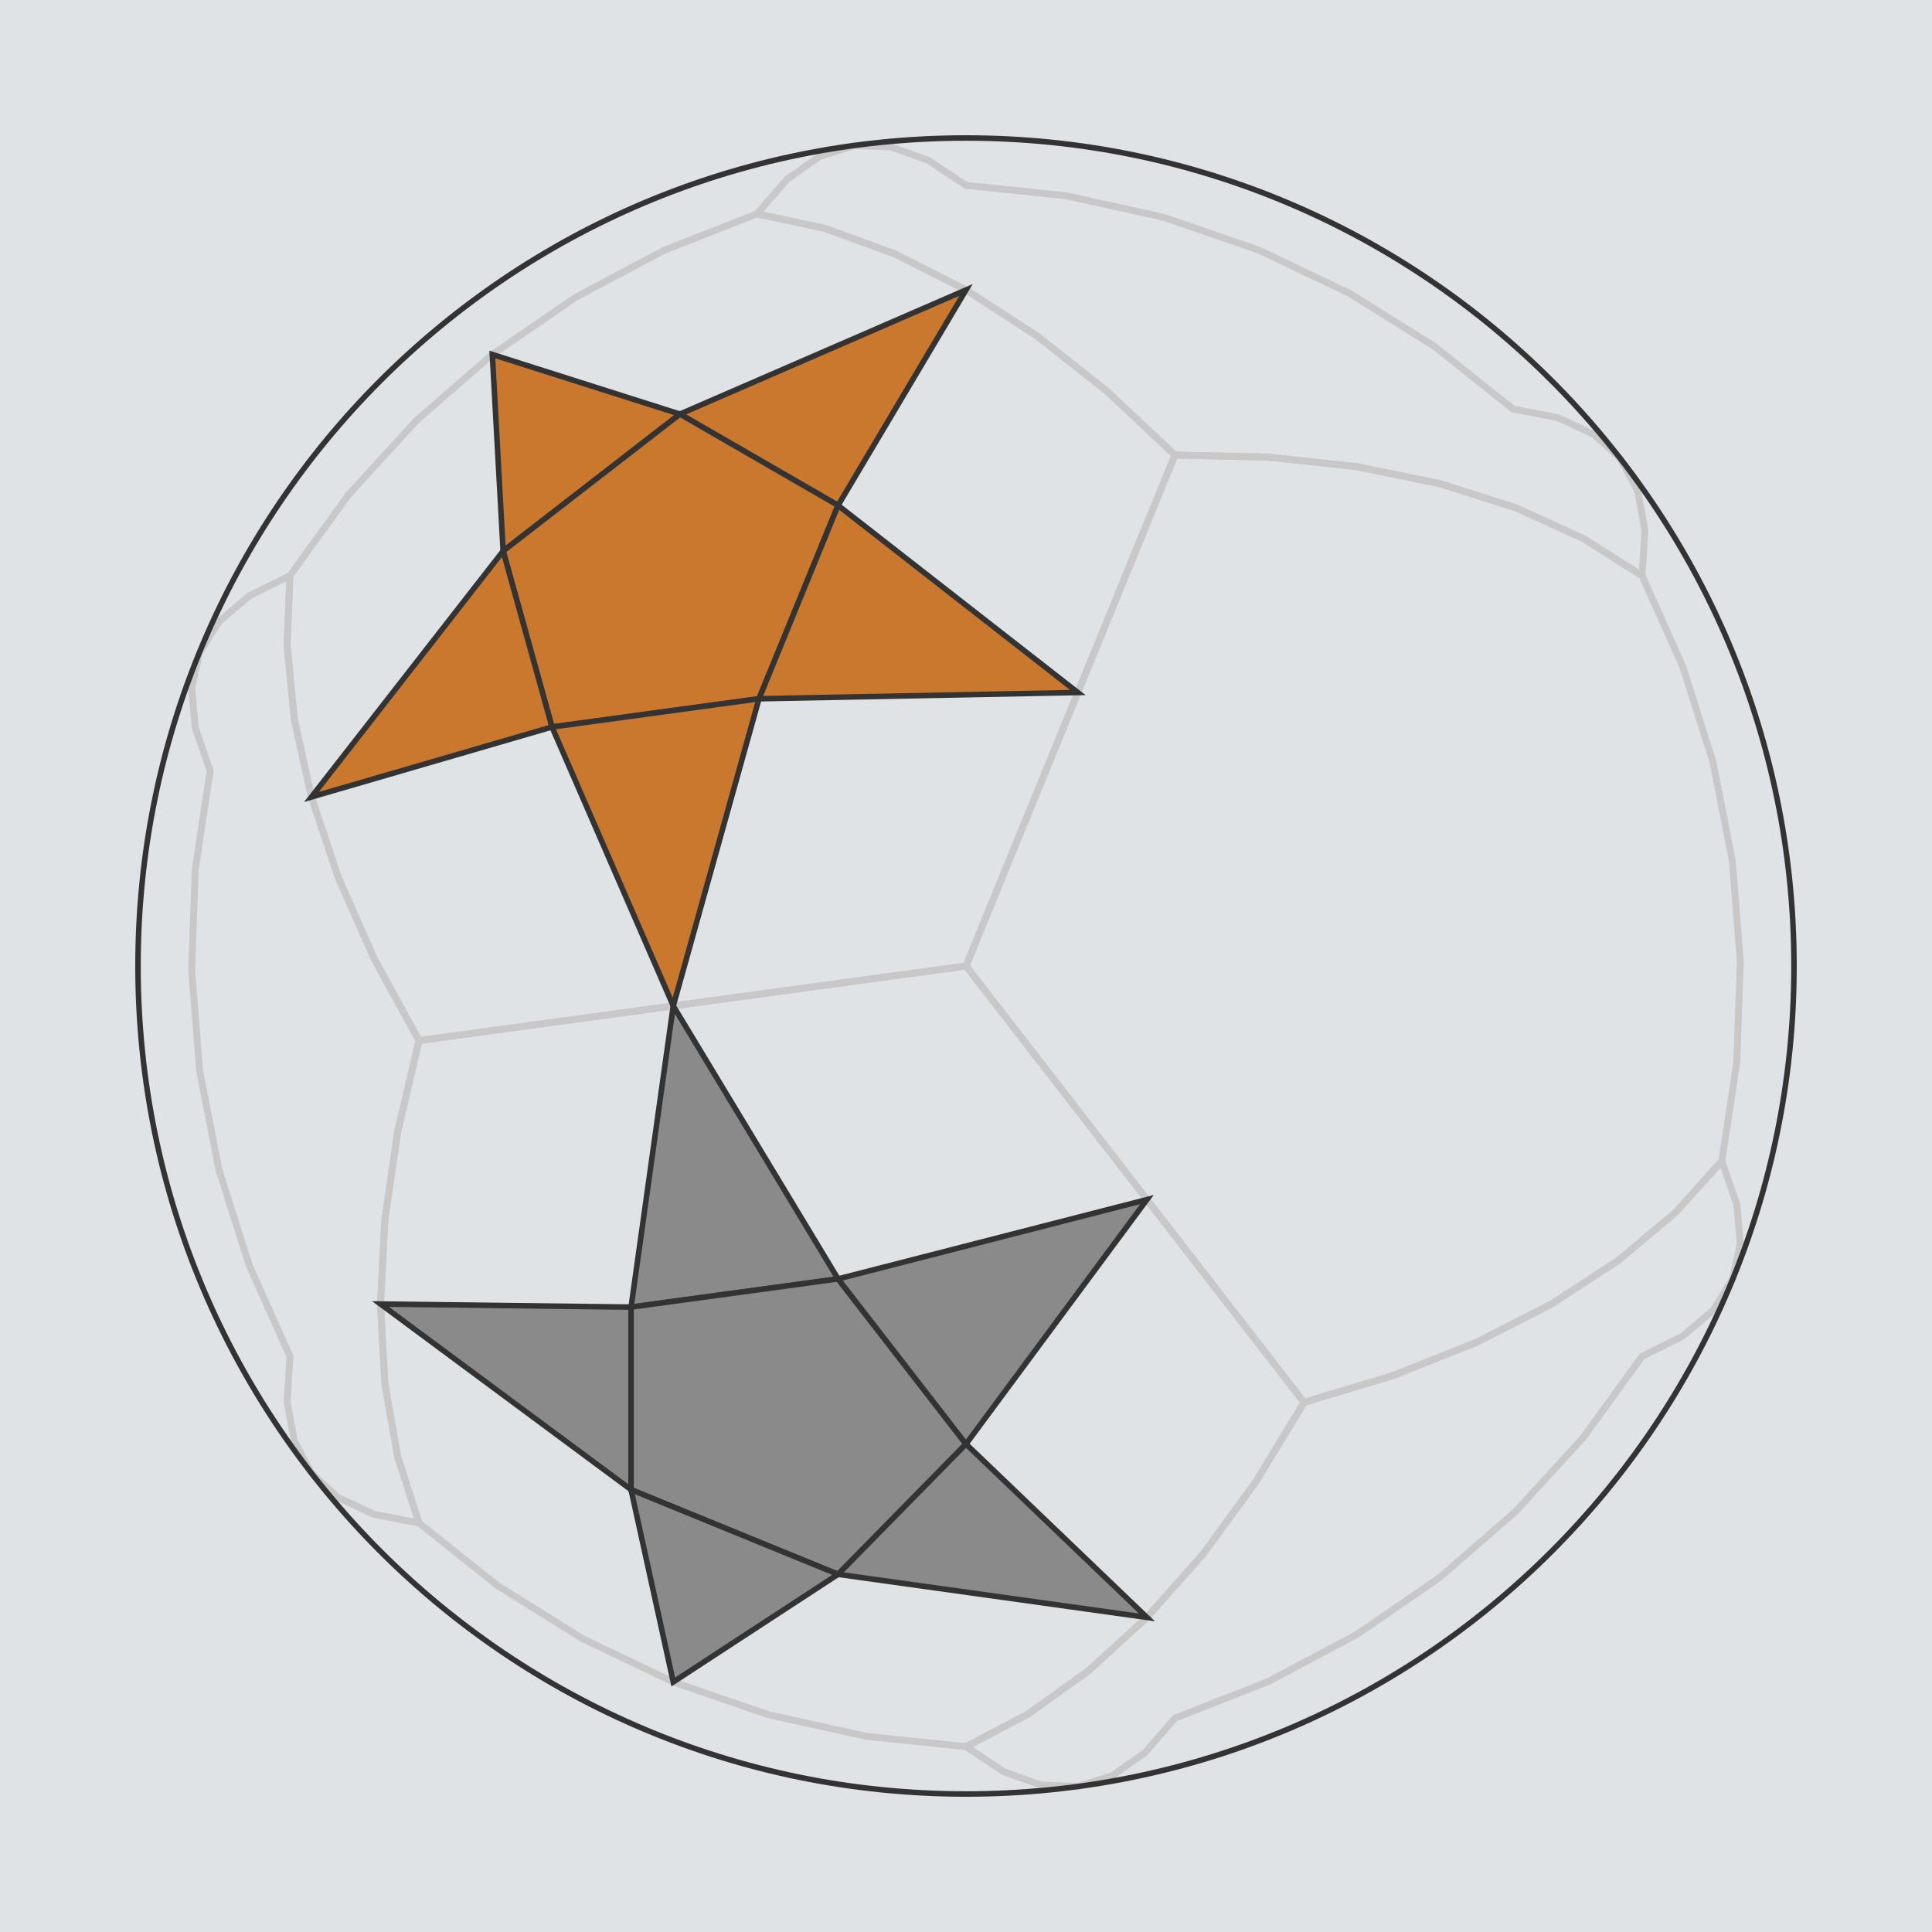
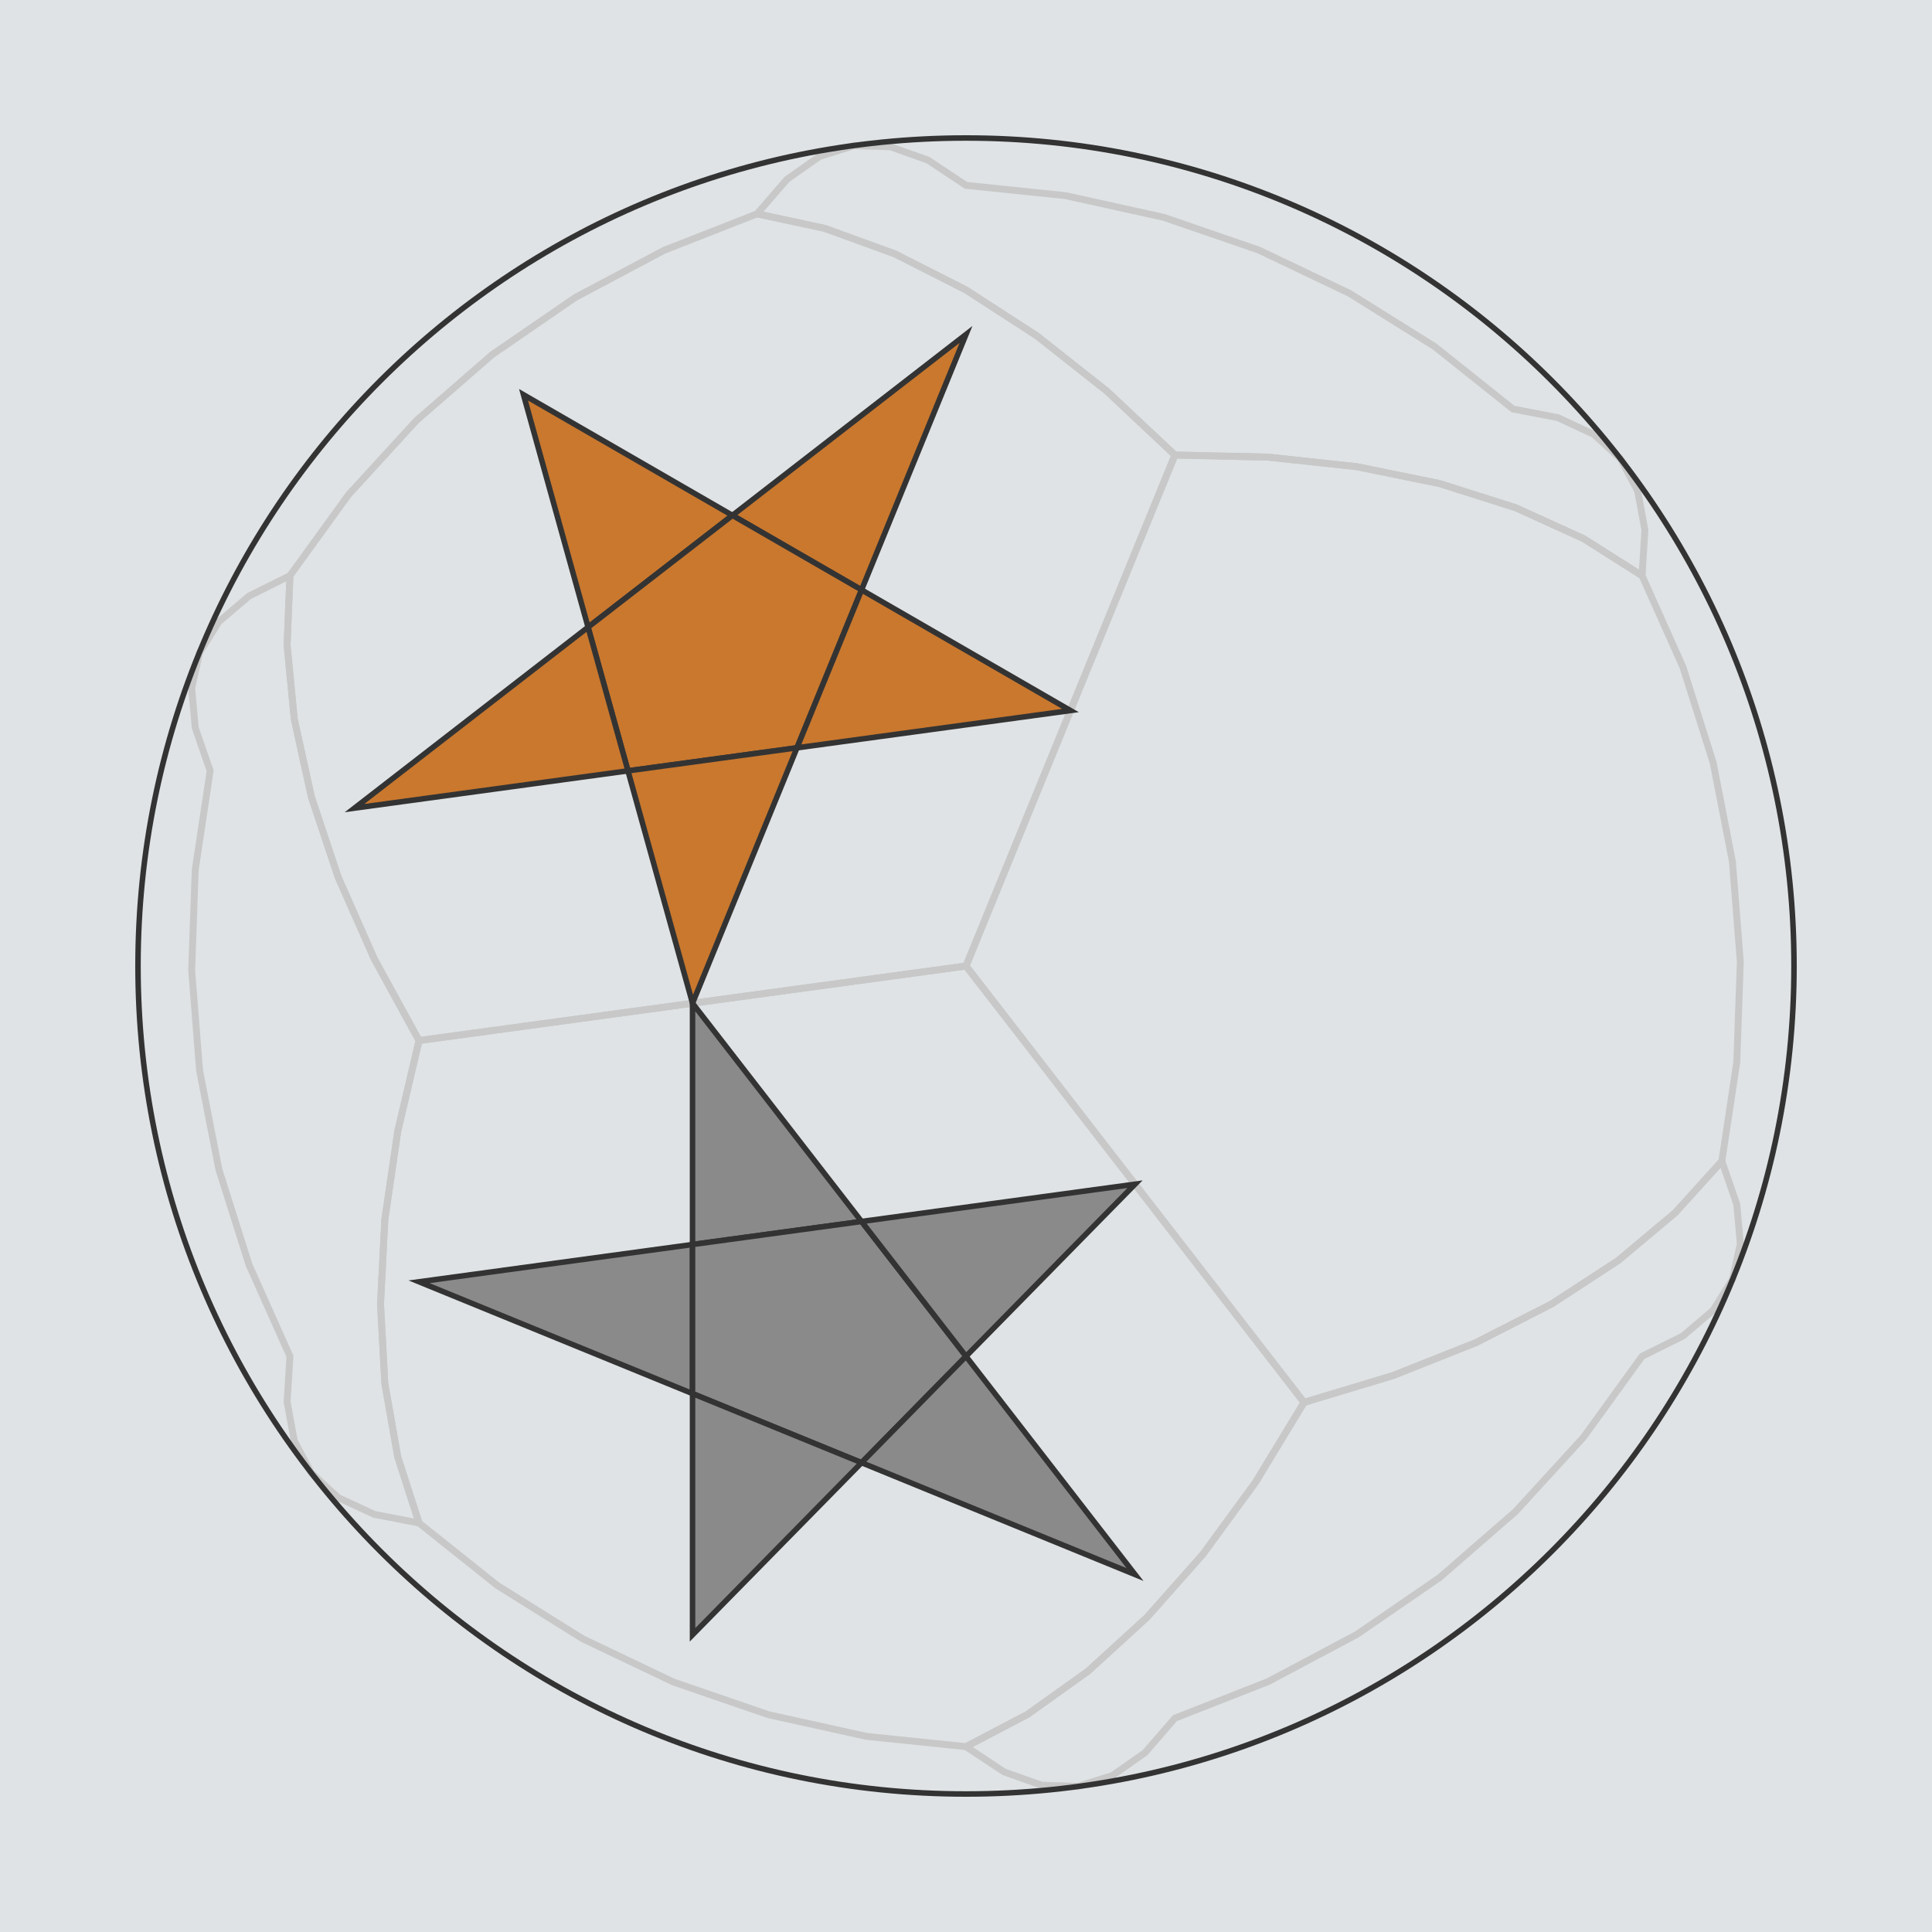
- <svg xmlns="http://www.w3.org/2000/svg" viewBox="-70.00 -70.00 140.00 140.00" width="140" height="140" data-orb-view="vertex-3" data-projection="spherical">
+ <svg xmlns="http://www.w3.org/2000/svg" viewBox="-70.00 -70.00 140.00 140.00" width="140" height="140" data-orb-view="vertex-3" data-projection="faceted">
  <rect x="-70.00" y="-70.00" width="140.00" height="140.00" fill="#dfe3e5" pointer-events="none" />
-   <path d="M0,0 L-7.213,0.983 L-14.319,1.952 L-21.213,2.891 L-27.794,3.788 L-33.965,4.629 L-39.634,5.402 L-41.178,11.975 L-42.113,18.37 L-42.426,24.495 L-42.113,30.258 L-41.178,35.573 L-39.634,40.363 L-33.965,44.885 L-27.794,48.743 L-21.213,51.881 L-14.319,54.253 L-7.213,55.823 L0,56.569 L4.458,54.232 L8.849,51.095 L13.111,47.203 L17.178,42.613 L20.991,37.394 L24.495,31.623 L20.991,27.1 L17.178,22.177 L13.111,16.926 L8.849,11.425 L4.458,5.755 L0,0 Z" fill="none" stroke="#c8c8c8" stroke-width="0.5" data-orb-scaffold="true" pointer-events="none" />
-   <path d="M-39.634,5.402 L-42.88,-0.518 L-45.493,-6.43 L-47.434,-12.247 L-48.674,-17.884 L-49.196,-23.256 L-48.99,-28.284 L-51.95,-26.812 L-54.144,-24.945 L-55.537,-22.708 L-56.11,-20.136 L-55.853,-17.267 L-54.772,-14.142 L-55.853,-6.972 L-56.11,0.301 L-55.537,7.569 L-54.144,14.726 L-51.95,21.665 L-48.99,28.284 L-49.196,31.584 L-48.674,34.417 L-47.434,36.742 L-45.493,38.524 L-42.88,39.737 L-39.634,40.363 L-41.178,35.573 L-42.113,30.258 L-42.426,24.495 L-42.113,18.37 L-41.178,11.975 L-39.634,5.402 Z" fill="none" stroke="#c8c8c8" stroke-width="0.5" data-orb-scaffold="true" pointer-events="none" />
-   <path d="M48.99,-28.284 L49.196,-31.584 L48.674,-34.417 L47.434,-36.742 L45.493,-38.524 L42.88,-39.737 L39.634,-40.363 L33.965,-44.885 L27.794,-48.743 L21.213,-51.881 L14.319,-54.253 L7.213,-55.823 L0,-56.569 L-2.755,-58.397 L-5.469,-59.362 L-8.103,-59.45 L-10.617,-58.66 L-12.973,-57.004 L-15.139,-54.505 L-10.218,-53.447 L-5.147,-51.6 L0,-48.99 L5.147,-45.656 L10.218,-41.648 L15.139,-37.025 L21.889,-36.876 L28.315,-36.183 L34.324,-34.956 L39.825,-33.211 L44.738,-30.977 L48.99,-28.284 Z" fill="none" stroke="#c8c8c8" stroke-width="0.5" data-orb-scaffold="true" pointer-events="none" />
-   <path d="M15.139,-37.025 L10.218,-41.648 L5.147,-45.656 L0,-48.99 L-5.147,-51.6 L-10.218,-53.447 L-15.139,-54.505 L-21.889,-51.857 L-28.315,-48.442 L-34.324,-44.312 L-39.825,-39.527 L-44.738,-34.158 L-48.99,-28.284 L-49.196,-23.256 L-48.674,-17.884 L-47.434,-12.247 L-45.493,-6.43 L-42.88,-0.518 L-39.634,5.402 L-33.965,4.629 L-27.794,3.788 L-21.213,2.891 L-14.319,1.952 L-7.213,0.983 L0,0 L2.755,-6.738 L5.469,-13.376 L8.103,-19.817 L10.617,-25.965 L12.973,-31.729 L15.139,-37.025 Z" fill="none" stroke="#c8c8c8" stroke-width="0.5" data-orb-scaffold="true" pointer-events="none" />
-   <path d="M24.495,31.623 L20.991,37.394 L17.178,42.613 L13.111,47.203 L8.849,51.095 L4.458,54.232 L0,56.569 L2.755,58.397 L5.469,59.362 L8.103,59.45 L10.617,58.66 L12.973,57.004 L15.139,54.505 L21.889,51.857 L28.315,48.442 L34.324,44.312 L39.825,39.527 L44.738,34.158 L48.99,28.284 L51.95,26.812 L54.144,24.945 L55.537,22.708 L56.11,20.136 L55.853,17.267 L54.772,14.142 L51.396,17.874 L47.26,21.342 L42.426,24.495 L36.966,27.286 L30.959,29.673 L24.495,31.623 Z" fill="none" stroke="#c8c8c8" stroke-width="0.5" data-orb-scaffold="true" pointer-events="none" />
-   <path d="M54.772,14.142 L55.853,6.972 L56.11,-0.301 L55.537,-7.569 L54.144,-14.726 L51.95,-21.665 L48.99,-28.284 L44.738,-30.977 L39.825,-33.211 L34.324,-34.956 L28.315,-36.183 L21.889,-36.876 L15.139,-37.025 L12.973,-31.729 L10.617,-25.965 L8.103,-19.817 L5.469,-13.376 L2.755,-6.738 L0,0 L4.458,5.755 L8.849,11.425 L13.111,16.926 L17.178,22.177 L20.991,27.1 L24.495,31.623 L30.959,29.673 L36.966,27.286 L42.426,24.495 L47.26,21.342 L51.396,17.874 L54.772,14.142 Z" fill="none" stroke="#c8c8c8" stroke-width="0.5" data-orb-scaffold="true" pointer-events="none" />
+   <path d="M0,0 L-7.213,0.983 L-14.319,1.952 L-21.213,2.891 L-27.794,3.788 L-33.965,4.629 L-39.634,5.402 L-41.178,11.975 L-42.113,18.37 L-42.426,24.495 L-42.113,30.258 L-41.178,35.573 L-39.634,40.363 L-33.965,44.885 L-27.794,48.743 L-21.213,51.881 L-14.319,54.253 L-7.213,55.823 L0,56.569 L4.458,54.232 L8.849,51.095 L13.111,47.203 L17.178,42.613 L20.991,37.394 L24.495,31.623 L20.991,27.1 L17.178,22.177 L13.111,16.926 L8.849,11.425 L4.458,5.755 L0,0 Z" fill="none" stroke="#c8c8c8" stroke-width="0.5" data-orb-base-face="0" data-orb-scaffold="true" pointer-events="none" />
+   <path d="M-39.634,5.402 L-42.88,-0.518 L-45.493,-6.43 L-47.434,-12.247 L-48.674,-17.884 L-49.196,-23.256 L-48.99,-28.284 L-51.95,-26.812 L-54.144,-24.945 L-55.537,-22.708 L-56.11,-20.136 L-55.853,-17.267 L-54.772,-14.142 L-55.853,-6.972 L-56.11,0.301 L-55.537,7.569 L-54.144,14.726 L-51.95,21.665 L-48.99,28.284 L-49.196,31.584 L-48.674,34.417 L-47.434,36.742 L-45.493,38.524 L-42.88,39.737 L-39.634,40.363 L-41.178,35.573 L-42.113,30.258 L-42.426,24.495 L-42.113,18.37 L-41.178,11.975 L-39.634,5.402 Z" fill="none" stroke="#c8c8c8" stroke-width="0.5" data-orb-base-face="1" data-orb-scaffold="true" pointer-events="none" />
+   <path d="M48.99,-28.284 L49.196,-31.584 L48.674,-34.417 L47.434,-36.742 L45.493,-38.524 L42.88,-39.737 L39.634,-40.363 L33.965,-44.885 L27.794,-48.743 L21.213,-51.881 L14.319,-54.253 L7.213,-55.823 L0,-56.569 L-2.755,-58.397 L-5.469,-59.362 L-8.103,-59.45 L-10.617,-58.66 L-12.973,-57.004 L-15.139,-54.505 L-10.218,-53.447 L-5.147,-51.6 L0,-48.99 L5.147,-45.656 L10.218,-41.648 L15.139,-37.025 L21.889,-36.876 L28.315,-36.183 L34.324,-34.956 L39.825,-33.211 L44.738,-30.977 L48.99,-28.284 Z" fill="none" stroke="#c8c8c8" stroke-width="0.5" data-orb-base-face="4" data-orb-scaffold="true" pointer-events="none" />
+   <path d="M15.139,-37.025 L10.218,-41.648 L5.147,-45.656 L0,-48.99 L-5.147,-51.6 L-10.218,-53.447 L-15.139,-54.505 L-21.889,-51.857 L-28.315,-48.442 L-34.324,-44.312 L-39.825,-39.527 L-44.738,-34.158 L-48.99,-28.284 L-49.196,-23.256 L-48.674,-17.884 L-47.434,-12.247 L-45.493,-6.43 L-42.88,-0.518 L-39.634,5.402 L-33.965,4.629 L-27.794,3.788 L-21.213,2.891 L-14.319,1.952 L-7.213,0.983 L0,0 L2.755,-6.738 L5.469,-13.376 L8.103,-19.817 L10.617,-25.965 L12.973,-31.729 L15.139,-37.025 Z" fill="none" stroke="#c8c8c8" stroke-width="0.5" data-orb-base-face="5" data-orb-scaffold="true" pointer-events="none" />
+   <path d="M24.495,31.623 L20.991,37.394 L17.178,42.613 L13.111,47.203 L8.849,51.095 L4.458,54.232 L0,56.569 L2.755,58.397 L5.469,59.362 L8.103,59.45 L10.617,58.66 L12.973,57.004 L15.139,54.505 L21.889,51.857 L28.315,48.442 L34.324,44.312 L39.825,39.527 L44.738,34.158 L48.99,28.284 L51.95,26.812 L54.144,24.945 L55.537,22.708 L56.11,20.136 L55.853,17.267 L54.772,14.142 L51.396,17.874 L47.26,21.342 L42.426,24.495 L36.966,27.286 L30.959,29.673 L24.495,31.623 Z" fill="none" stroke="#c8c8c8" stroke-width="0.5" data-orb-base-face="10" data-orb-scaffold="true" pointer-events="none" />
+   <path d="M54.772,14.142 L55.853,6.972 L56.11,-0.301 L55.537,-7.569 L54.144,-14.726 L51.95,-21.665 L48.99,-28.284 L44.738,-30.977 L39.825,-33.211 L34.324,-34.956 L28.315,-36.183 L21.889,-36.876 L15.139,-37.025 L12.973,-31.729 L10.617,-25.965 L8.103,-19.817 L5.469,-13.376 L2.755,-6.738 L0,0 L4.458,5.755 L8.849,11.425 L13.111,16.926 L17.178,22.177 L20.991,27.1 L24.495,31.623 L30.959,29.673 L36.966,27.286 L42.426,24.495 L47.26,21.342 L51.396,17.874 L54.772,14.142 Z" fill="none" stroke="#c8c8c8" stroke-width="0.5" data-orb-base-face="11" data-orb-scaffold="true" pointer-events="none" />
  <circle cx="0" cy="0" r="60.00" fill="none" stroke="#333333" stroke-width="0.4" data-orb-silhouette="true" />
  <clipPath id="orb-limb">
    <circle cx="0" cy="0" r="60.00" />
  </clipPath>
  <g clip-path="url(#orb-limb)">
-     <path d="M-24.27,24.717 L-21.213,2.891 L-9.271,22.673 L-24.27,24.717 Z" fill="#8a8a8a" stroke="#333333" stroke-width="0.4" data-face-index="0" data-sides="3" data-orb-view="vertex-3" data-projection="spherical" data-orb-base-face="0" />
-     <path d="M-24.27,24.717 L-24.27,37.949 L-42.426,24.495 L-24.27,24.717 Z" fill="#8a8a8a" stroke="#333333" stroke-width="0.4" data-face-index="1" data-sides="3" data-orb-view="vertex-3" data-projection="spherical" data-orb-base-face="0" />
-     <path d="M-24.27,37.949 L-24.27,24.717 L-9.271,22.673 L0,34.641 L-9.271,44.082 L-24.27,37.949 Z" fill="#8a8a8a" stroke="#333333" stroke-width="0.4" data-face-index="2" data-sides="5" data-orb-view="vertex-3" data-projection="spherical" data-orb-base-face="0" />
-     <path d="M-21.213,51.881 L-24.27,37.949 L-9.271,44.082 L-21.213,51.881 Z" fill="#8a8a8a" stroke="#333333" stroke-width="0.4" data-face-index="3" data-sides="3" data-orb-view="vertex-3" data-projection="spherical" data-orb-base-face="0" />
-     <path d="M13.111,47.203 L-9.271,44.082 L0,34.641 L13.111,47.203 Z" fill="#8a8a8a" stroke="#333333" stroke-width="0.4" data-face-index="4" data-sides="3" data-orb-view="vertex-3" data-projection="spherical" data-orb-base-face="0" />
-     <path d="M13.111,16.926 L0,34.641 L-9.271,22.673 L13.111,16.926 Z" fill="#8a8a8a" stroke="#333333" stroke-width="0.4" data-face-index="5" data-sides="3" data-orb-view="vertex-3" data-projection="spherical" data-orb-base-face="0" />
-     <path d="M-20.73,-39.993 L0,-48.99 L-9.271,-33.377 L-20.73,-39.993 Z" fill="#c9782e" stroke="#333333" stroke-width="0.4" data-face-index="6" data-sides="3" data-orb-view="vertex-3" data-projection="spherical" data-orb-base-face="5" data-orb-highlight="true" />
-     <path d="M-20.73,-39.993 L-33.541,-30.07 L-34.324,-44.312 L-20.73,-39.993 Z" fill="#c9782e" stroke="#333333" stroke-width="0.4" data-face-index="7" data-sides="3" data-orb-view="vertex-3" data-projection="spherical" data-orb-base-face="5" data-orb-highlight="true" />
-     <path d="M-33.541,-30.07 L-20.73,-39.993 L-9.271,-33.377 L-15,-19.365 L-30,-17.32 L-33.541,-30.07 Z" fill="#c9782e" stroke="#333333" stroke-width="0.4" data-face-index="8" data-sides="5" data-orb-view="vertex-3" data-projection="spherical" data-orb-base-face="5" data-orb-highlight="true" />
-     <path d="M-47.434,-12.247 L-33.541,-30.07 L-30,-17.32 L-47.434,-12.247 Z" fill="#c9782e" stroke="#333333" stroke-width="0.4" data-face-index="9" data-sides="3" data-orb-view="vertex-3" data-projection="spherical" data-orb-base-face="5" data-orb-highlight="true" />
-     <path d="M-21.213,2.891 L-30,-17.32 L-15,-19.365 L-21.213,2.891 Z" fill="#c9782e" stroke="#333333" stroke-width="0.4" data-face-index="10" data-sides="3" data-orb-view="vertex-3" data-projection="spherical" data-orb-base-face="5" data-orb-highlight="true" />
-     <path d="M8.103,-19.817 L-15,-19.365 L-9.271,-33.377 L8.103,-19.817 Z" fill="#c9782e" stroke="#333333" stroke-width="0.4" data-face-index="11" data-sides="3" data-orb-view="vertex-3" data-projection="spherical" data-orb-base-face="5" data-orb-highlight="true" />
+     <path d="M-19.817,20.181 L-19.817,2.701 L-7.569,18.512 L-19.817,20.181 Z" fill="#8a8a8a" stroke="#333333" stroke-width="0.4" data-face-index="0" data-sides="3" data-orb-view="vertex-3" data-projection="faceted" data-orb-base-face="0" />
+     <path d="M-19.817,20.181 L-19.817,30.985 L-39.634,22.883 L-19.817,20.181 Z" fill="#8a8a8a" stroke="#333333" stroke-width="0.4" data-face-index="1" data-sides="3" data-orb-view="vertex-3" data-projection="faceted" data-orb-base-face="0" />
+     <path d="M-19.817,30.985 L-19.817,20.181 L-7.569,18.512 L0,28.284 L-7.569,35.993 L-19.817,30.985 Z" fill="#8a8a8a" stroke="#333333" stroke-width="0.4" data-face-index="2" data-sides="5" data-orb-view="vertex-3" data-projection="faceted" data-orb-base-face="0" />
+     <path d="M-19.817,48.466 L-19.817,30.985 L-7.569,35.993 L-19.817,48.466 Z" fill="#8a8a8a" stroke="#333333" stroke-width="0.4" data-face-index="3" data-sides="3" data-orb-view="vertex-3" data-projection="faceted" data-orb-base-face="0" />
+     <path d="M12.247,44.096 L-7.569,35.993 L0,28.284 L12.247,44.096 Z" fill="#8a8a8a" stroke="#333333" stroke-width="0.4" data-face-index="4" data-sides="3" data-orb-view="vertex-3" data-projection="faceted" data-orb-base-face="0" />
+     <path d="M12.247,15.811 L0,28.284 L-7.569,18.512 L12.247,15.811 Z" fill="#8a8a8a" stroke="#333333" stroke-width="0.4" data-face-index="5" data-sides="3" data-orb-view="vertex-3" data-projection="faceted" data-orb-base-face="0" />
+     <path d="M-16.926,-32.654 L0,-45.765 L-7.569,-27.253 L-16.926,-32.654 Z" fill="#c9782e" stroke="#333333" stroke-width="0.4" data-face-index="6" data-sides="3" data-orb-view="vertex-3" data-projection="faceted" data-orb-base-face="5" data-orb-highlight="true" />
+     <path d="M-16.926,-32.654 L-27.386,-24.552 L-32.064,-41.395 L-16.926,-32.654 Z" fill="#c9782e" stroke="#333333" stroke-width="0.4" data-face-index="7" data-sides="3" data-orb-view="vertex-3" data-projection="faceted" data-orb-base-face="5" data-orb-highlight="true" />
+     <path d="M-27.386,-24.552 L-16.926,-32.654 L-7.569,-27.253 L-12.247,-15.811 L-24.495,-14.142 L-27.386,-24.552 Z" fill="#c9782e" stroke="#333333" stroke-width="0.4" data-face-index="8" data-sides="5" data-orb-view="vertex-3" data-projection="faceted" data-orb-base-face="5" data-orb-highlight="true" />
+     <path d="M-44.312,-11.441 L-27.386,-24.552 L-24.495,-14.142 L-44.312,-11.441 Z" fill="#c9782e" stroke="#333333" stroke-width="0.4" data-face-index="9" data-sides="3" data-orb-view="vertex-3" data-projection="faceted" data-orb-base-face="5" data-orb-highlight="true" />
+     <path d="M-19.817,2.701 L-24.495,-14.142 L-12.247,-15.811 L-19.817,2.701 Z" fill="#c9782e" stroke="#333333" stroke-width="0.4" data-face-index="10" data-sides="3" data-orb-view="vertex-3" data-projection="faceted" data-orb-base-face="5" data-orb-highlight="true" />
+     <path d="M7.569,-18.512 L-12.247,-15.811 L-7.569,-27.253 L7.569,-18.512 Z" fill="#c9782e" stroke="#333333" stroke-width="0.4" data-face-index="11" data-sides="3" data-orb-view="vertex-3" data-projection="faceted" data-orb-base-face="5" data-orb-highlight="true" />
  </g>
</svg>
